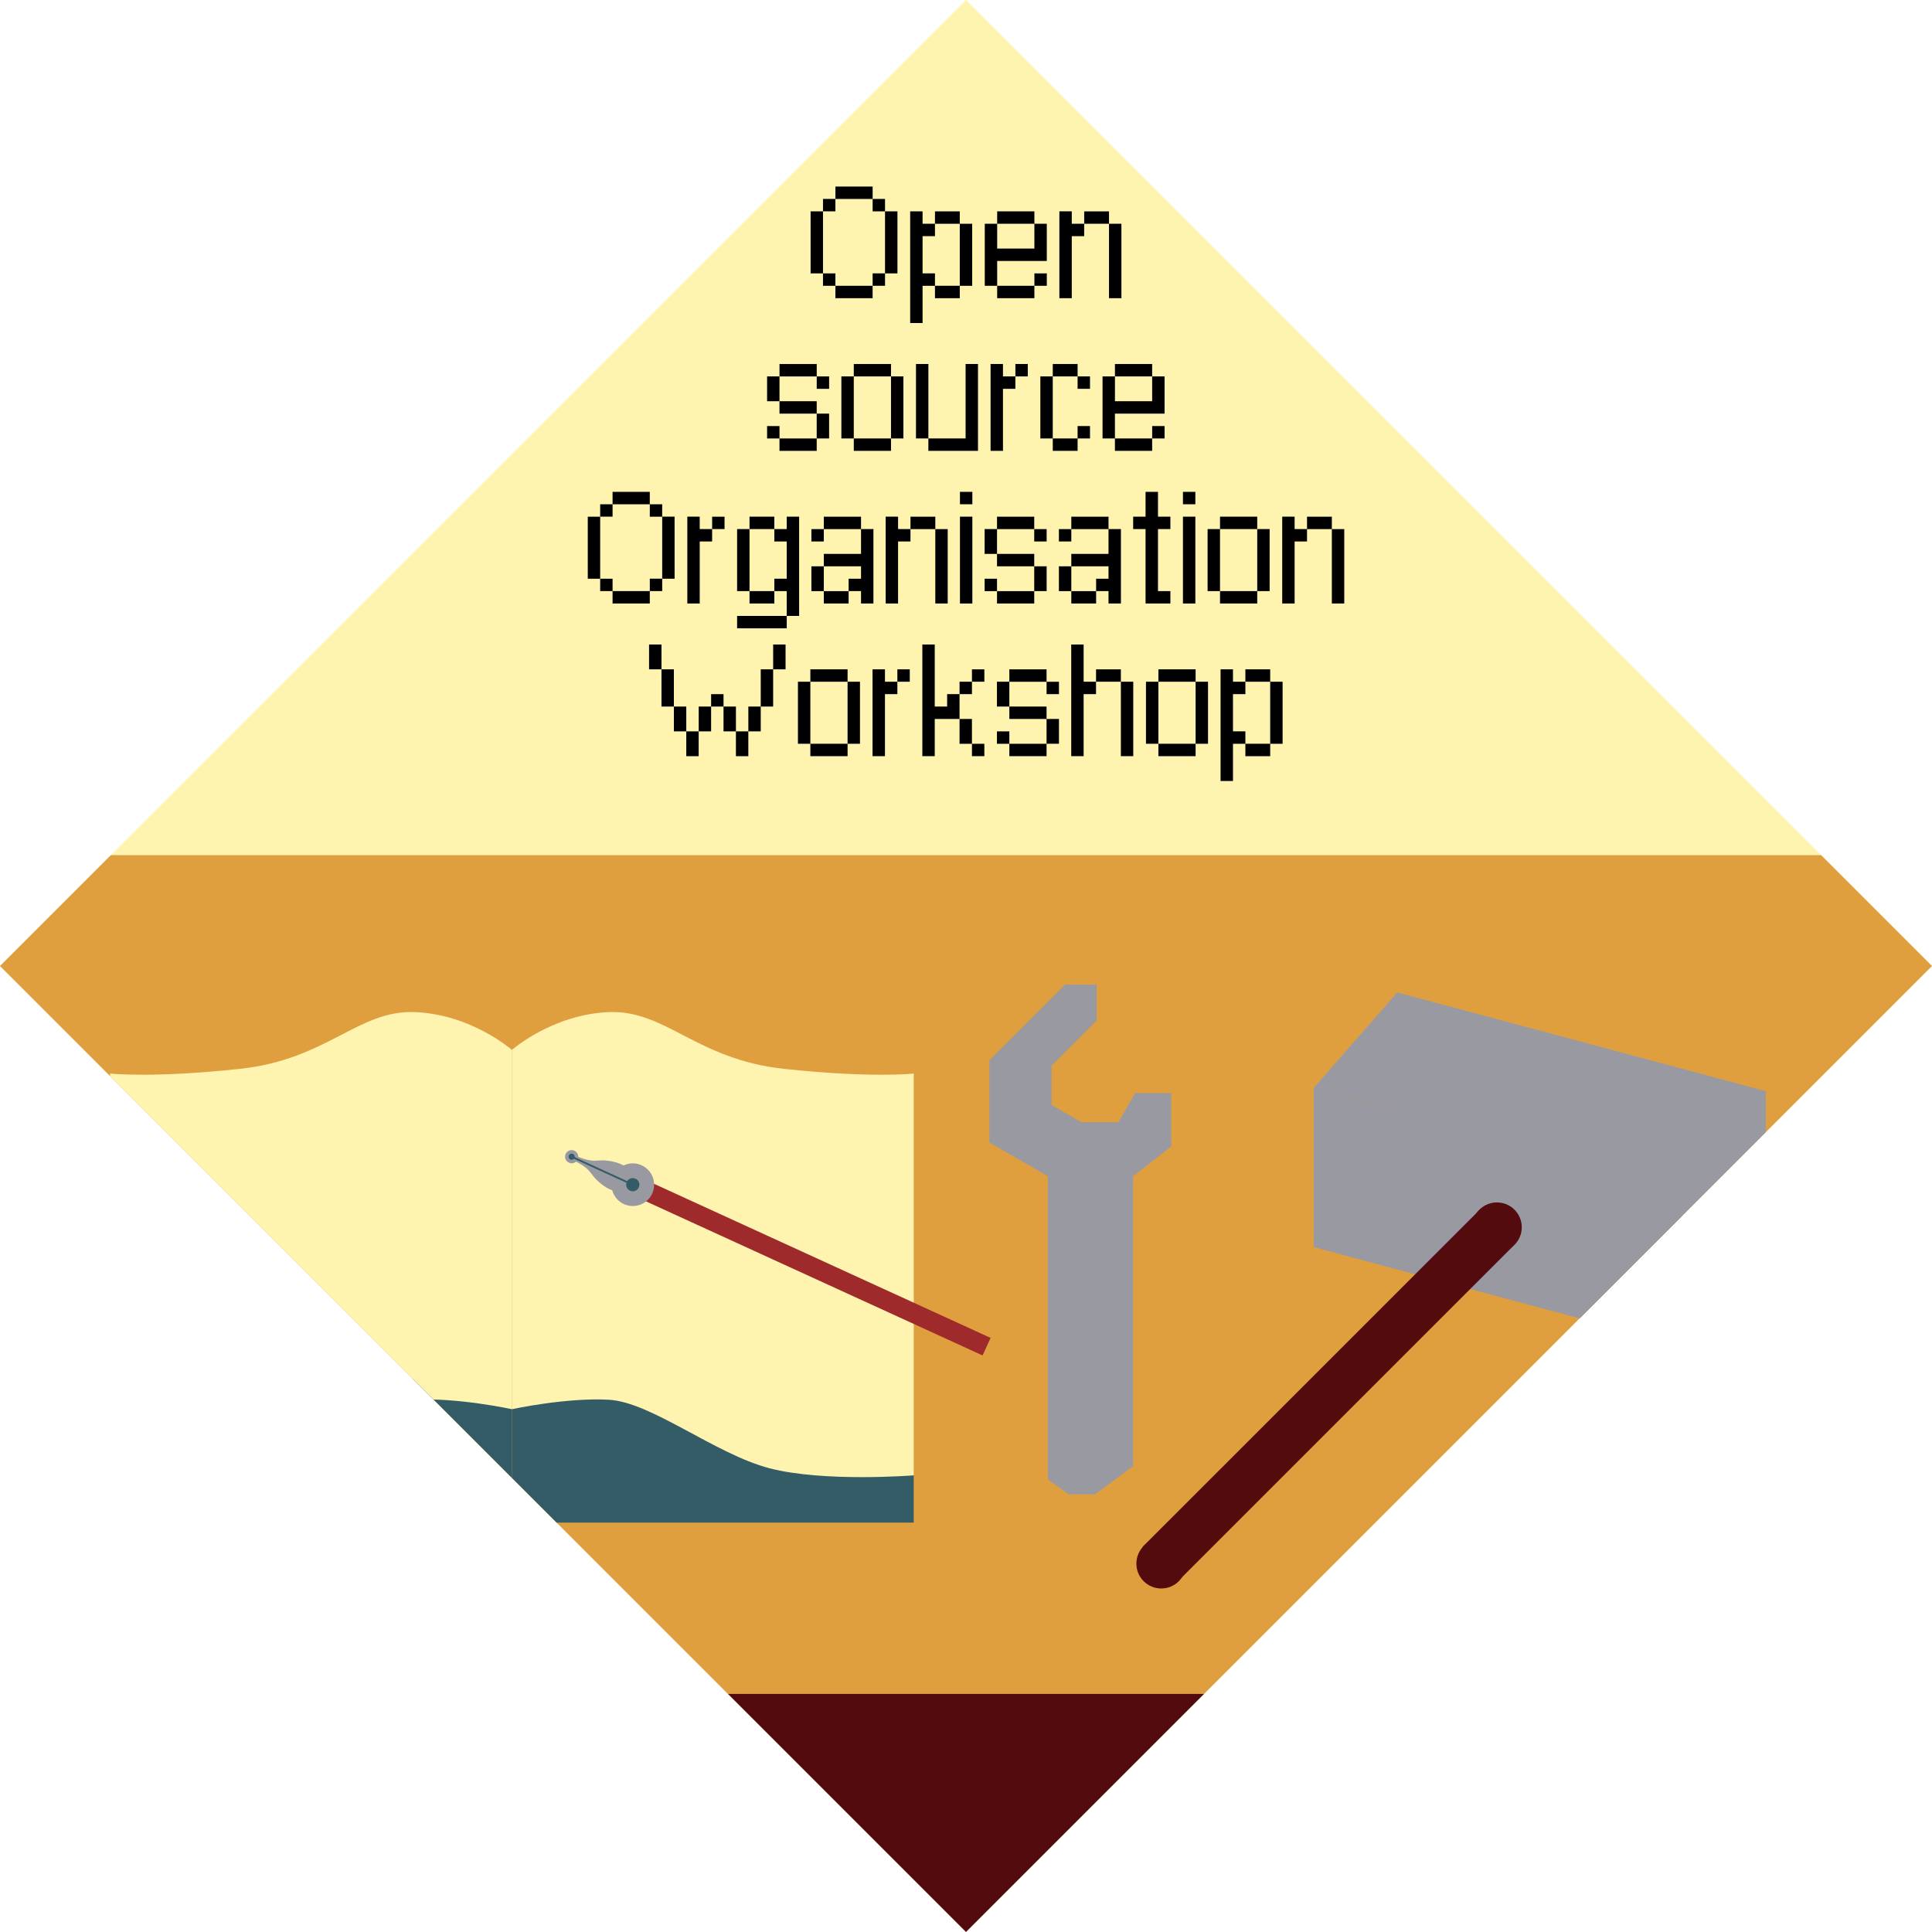
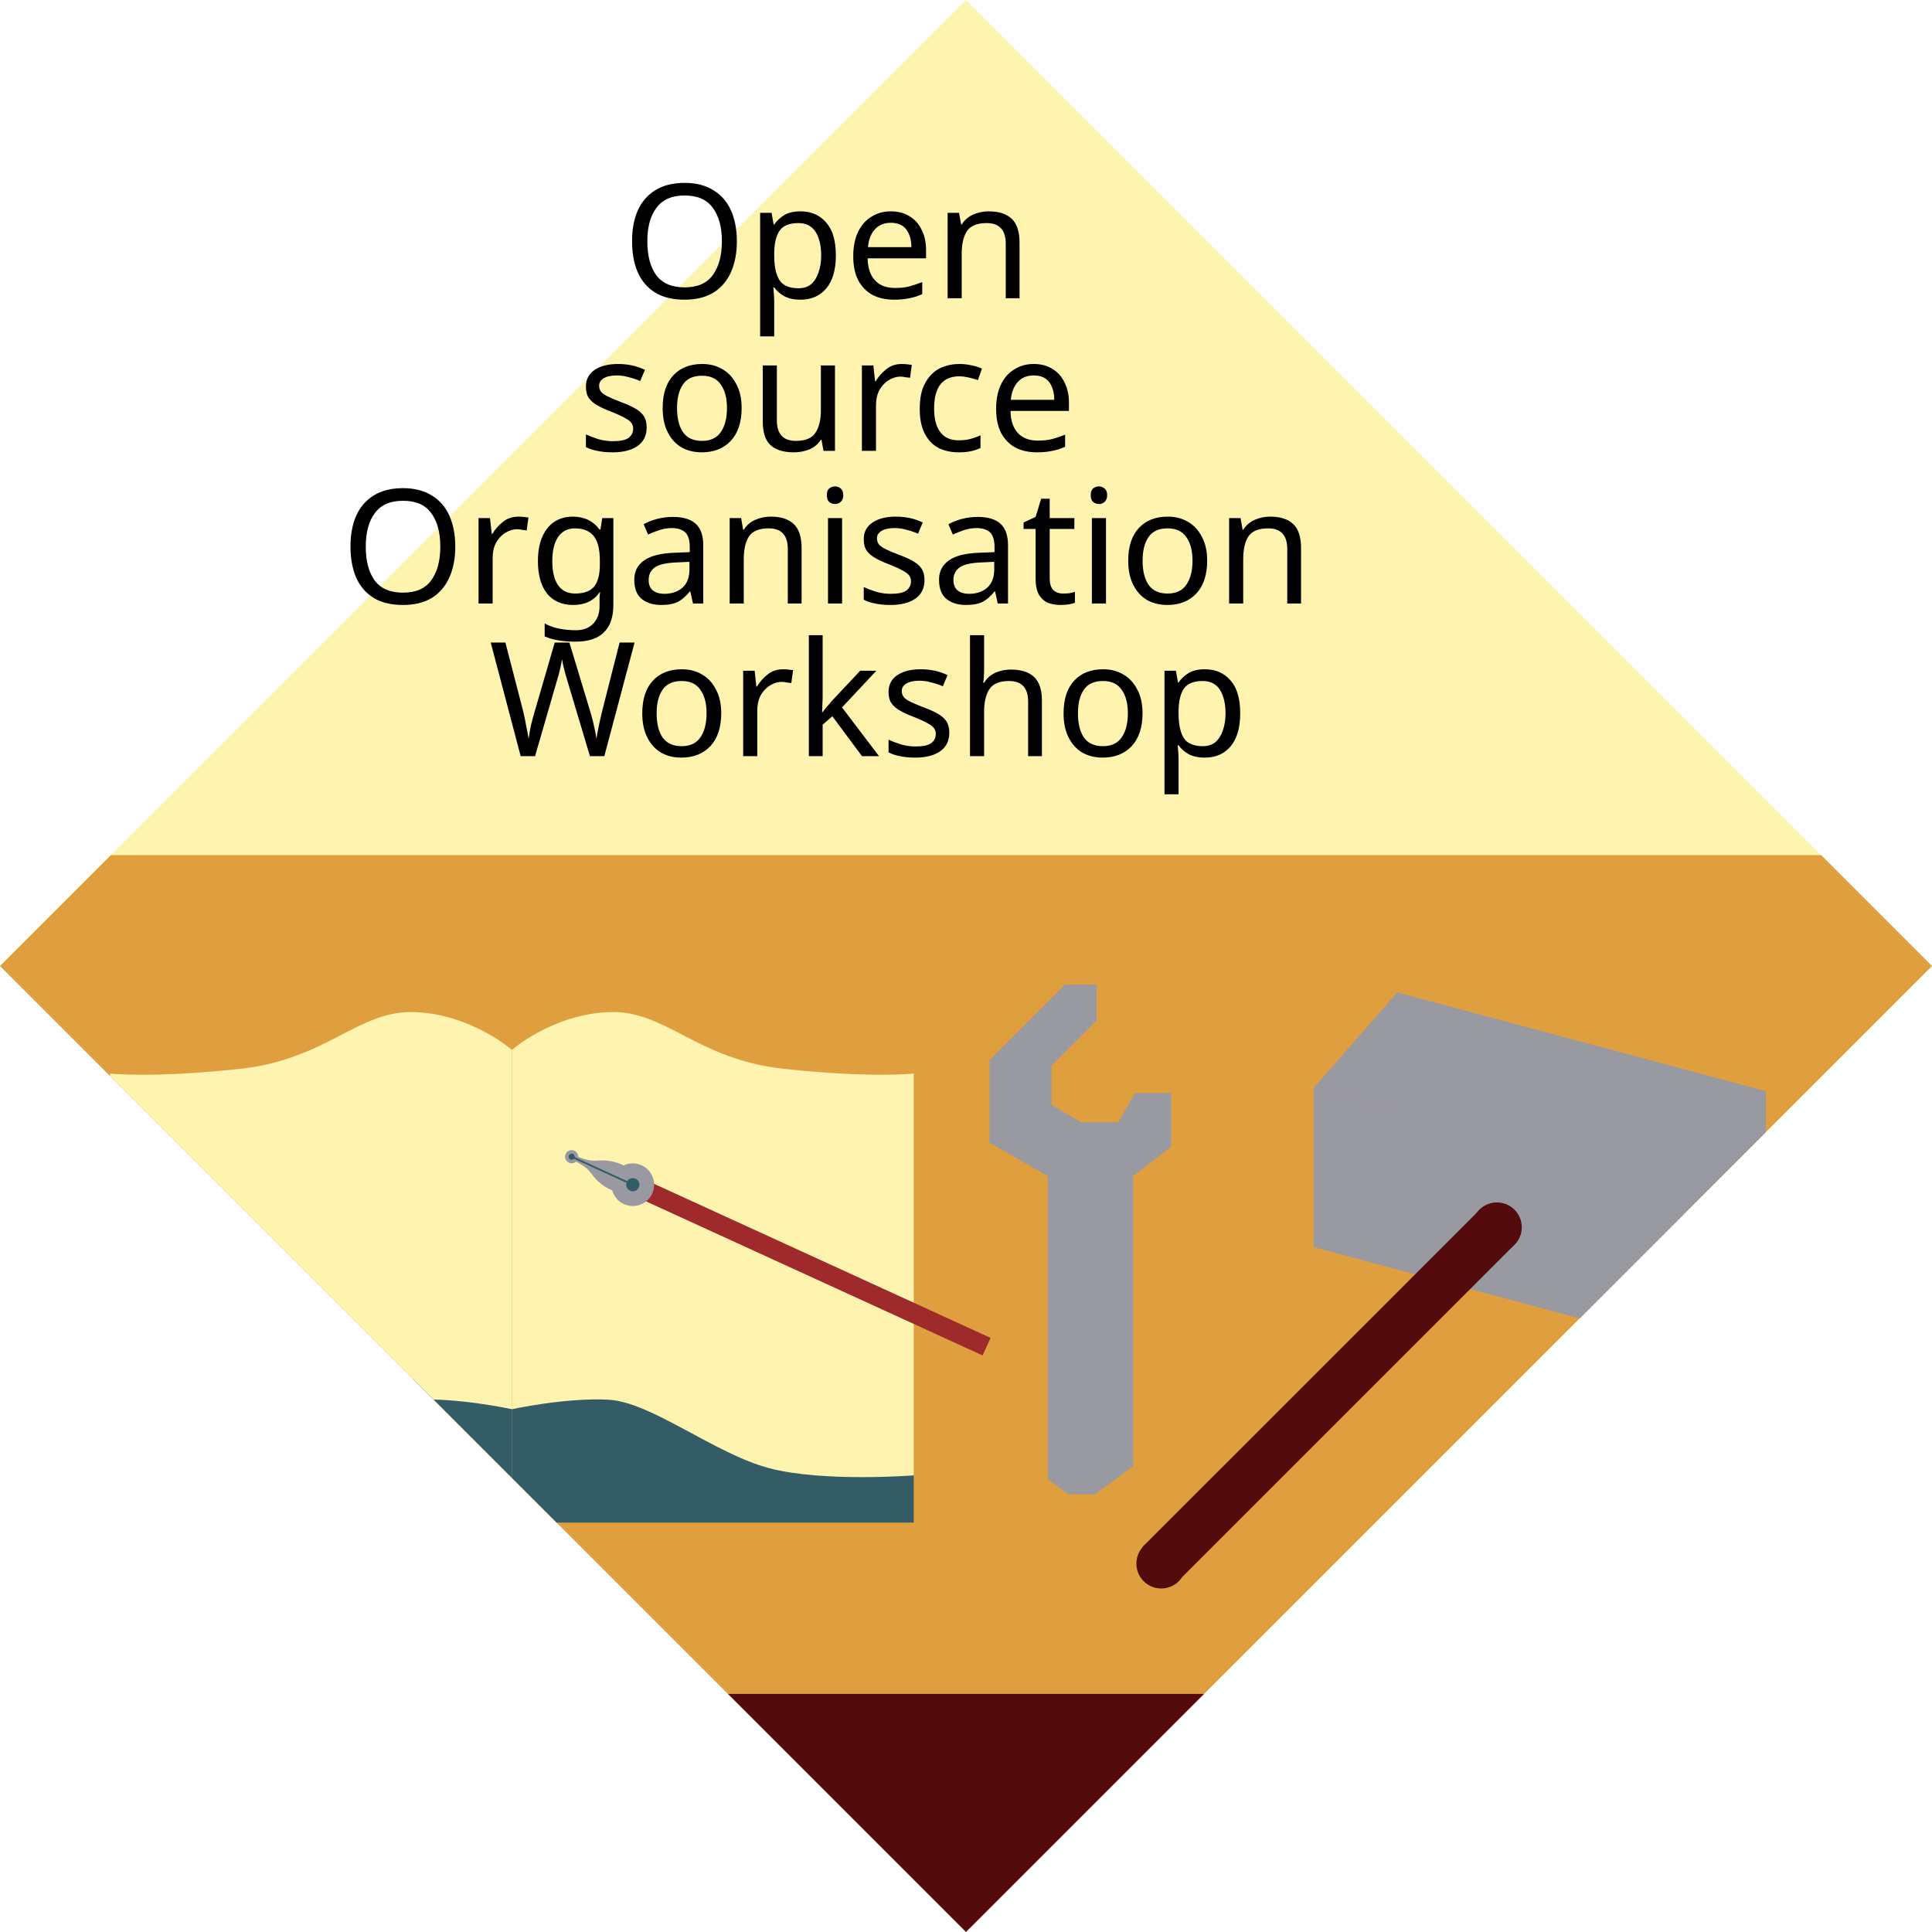
<svg xmlns="http://www.w3.org/2000/svg" width="102.84mm" height="102.84mm" viewBox="0 0 102.84 102.84" version="1.1" id="svg5">
  <defs id="defs2">
    <rect x="-208.639" y="-1.333" width="281.296" height="189.309" id="rect3597" />
    <meshgradient id="meshgradient15493" gradientUnits="userSpaceOnUse" x="-8.231" y="45.519">
      <meshrow id="meshrow15495">
        <meshpatch id="meshpatch15497">
          <stop path="c 39.325,0  78.65,0  117.975,0" style="stop-color:#ffffff;stop-opacity:1" id="stop15499" />
          <stop path="c 0,19.577  0,39.153  0,58.73" style="stop-color:#000000;stop-opacity:1" id="stop15501" />
          <stop path="c -39.325,0  -78.65,0  -117.975,0" style="stop-color:#ffffff;stop-opacity:1" id="stop15503" />
          <stop path="c 0,-19.577  0,-39.153  0,-58.73" style="stop-color:#000000;stop-opacity:1" id="stop15505" />
        </meshpatch>
      </meshrow>
    </meshgradient>
    <clipPath clipPathUnits="userSpaceOnUse" id="clipPath15699">
      <path style="fill:#fff3b0;fill-opacity:1;stroke-width:5.537;stroke-linejoin:bevel" id="path15701" transform="matrix(0.2645833,0,0,0.2645833,-35.61675,-37.02766)" d="M 523.299,334.29 328.957,528.632 134.614,334.29 328.957,139.947 Z" />
    </clipPath>
  </defs>
  <g id="layer1" transform="translate(-35.61675,-37.02766)">
    <path style="fill:#fff3b0;fill-opacity:1;stroke-width:5.537;stroke-linejoin:bevel" id="path846" d="M 523.299,334.29 328.957,528.632 134.614,334.29 328.957,139.947 Z" transform="scale(0.2645833)" />
-     <g aria-label="Open source Organisation Workshop" id="text1489" style="font-size:8.467px;line-height:0.95;stroke-width:0.265">
-       <path d="m 83.387,51.58 h -0.66 v -3.302 h -0.66 v -0.66 h -1.981 v -0.66 h 1.981 v 0.66 h 0.66 v 0.66 h 0.66 z m -3.302,0.66 h -0.66 v -0.66 h -0.66 v -3.302 h 0.66 v 3.302 h 0.66 z m 1.981,0 v 0.66 h -1.981 v -0.66 z m -1.981,-4.623 v 0.66 h -0.66 v -0.66 z m 2.642,3.962 v 0.66 h -0.66 v -0.66 z" style="font-family:'C&amp;C Red Alert [LAN]';-inkscape-font-specification:'C&amp;C Red Alert [LAN]';text-align:center;text-anchor:middle" id="path865" />
-       <path d="m 86.706,52.901 h -1.321 v -0.66 h -0.66 v 1.981 h -0.66 v -5.944 h 0.66 v 0.66 h 0.66 v 0.66 h -0.66 v 1.981 h 0.66 v 0.66 h 1.321 z m 0.66,-0.66 h -0.66 v -3.302 h -1.321 v -0.66 h 1.321 v 0.66 h 0.66 z" style="font-family:'C&amp;C Red Alert [LAN]';-inkscape-font-specification:'C&amp;C Red Alert [LAN]';text-align:center;text-anchor:middle" id="path867" />
-       <path d="m 88.036,52.24 v -3.302 h 0.66 v 1.321 h 1.981 v -1.321 H 88.696 v -0.66 h 1.981 v 0.66 h 0.66 v 1.981 H 88.696 v 1.321 h 1.981 v 0.66 H 88.696 v -0.66 z m 3.302,0 h -0.66 v -0.66 h 0.66 z" style="font-family:'C&amp;C Red Alert [LAN]';-inkscape-font-specification:'C&amp;C Red Alert [LAN]';text-align:center;text-anchor:middle" id="path869" />
-       <path d="m 92.667,48.278 v 0.66 h 0.66 v 0.66 h -0.66 v 3.302 h -0.66 v -4.623 z m 2.642,4.623 h -0.66 v -3.962 h -1.321 v -0.66 h 1.321 v 0.66 h 0.66 z" style="font-family:'C&amp;C Red Alert [LAN]';-inkscape-font-specification:'C&amp;C Red Alert [LAN]';text-align:center;text-anchor:middle" id="path871" />
-       <path d="m 77.109,58.385 h 1.981 v 0.66 h 0.66 v 1.321 h -0.66 v -1.321 h -1.981 v -0.66 h -0.66 v -1.321 h 0.66 z m 2.642,-0.66 h -0.66 v -0.66 h -1.981 v -0.66 h 1.981 v 0.66 h 0.66 z m -2.642,2.642 h -0.66 v -0.66 h 0.66 v 0.66 h 1.981 v 0.66 h -1.981 z" style="font-family:'C&amp;C Red Alert [LAN]';-inkscape-font-specification:'C&amp;C Red Alert [LAN]';text-align:center;text-anchor:middle" id="path873" />
-       <path d="m 83.705,60.366 h -0.66 v -3.302 h -1.981 v -0.66 h 1.981 v 0.66 h 0.66 z m -3.302,0 v -3.302 h 0.66 v 3.302 z m 2.642,0 v 0.66 h -1.981 v -0.66 z" style="font-family:'C&amp;C Red Alert [LAN]';-inkscape-font-specification:'C&amp;C Red Alert [LAN]';text-align:center;text-anchor:middle" id="path875" />
-       <path d="m 85.034,60.366 h 1.981 v -3.962 h 0.66 v 4.623 h -2.642 z m -0.66,0 v -3.962 h 0.66 v 3.962 z" style="font-family:'C&amp;C Red Alert [LAN]';-inkscape-font-specification:'C&amp;C Red Alert [LAN]';text-align:center;text-anchor:middle" id="path877" />
-       <path d="m 89.005,56.404 v 0.66 h 0.66 v 0.66 h -0.66 v 3.302 h -0.66 v -4.623 z m 1.321,0.66 h -0.66 v -0.66 h 0.66 z" style="font-family:'C&amp;C Red Alert [LAN]';-inkscape-font-specification:'C&amp;C Red Alert [LAN]';text-align:center;text-anchor:middle" id="path879" />
-       <path d="m 90.995,60.366 v -3.302 h 0.66 v 3.302 z m 2.642,-2.642 h -0.66 v -0.66 h -1.321 v -0.66 h 1.321 v 0.66 h 0.66 z m -0.66,2.642 v 0.66 h -1.321 v -0.66 z m 0.66,-0.66 v 0.66 h -0.66 v -0.66 z" style="font-family:'C&amp;C Red Alert [LAN]';-inkscape-font-specification:'C&amp;C Red Alert [LAN]';text-align:center;text-anchor:middle" id="path881" />
-       <path d="m 94.305,60.366 v -3.302 h 0.66 v 1.321 h 1.981 v -1.321 h -1.981 v -0.66 h 1.981 v 0.66 h 0.66 v 1.981 h -2.642 v 1.321 h 1.981 v 0.66 h -1.981 v -0.66 z m 3.302,0 h -0.66 v -0.66 h 0.66 z" style="font-family:'C&amp;C Red Alert [LAN]';-inkscape-font-specification:'C&amp;C Red Alert [LAN]';text-align:center;text-anchor:middle" id="path883" />
-       <path d="m 71.526,67.832 h -0.66 v -3.302 h -0.66 v -0.66 H 68.224 V 63.209 h 1.981 v 0.66 h 0.66 v 0.66 h 0.66 z m -3.302,0.66 h -0.66 v -0.66 h -0.66 v -3.302 h 0.66 v 3.302 h 0.66 z m 1.981,0 v 0.66 H 68.224 V 68.492 Z M 68.224,63.869 v 0.66 h -0.66 v -0.66 z m 2.642,3.962 v 0.66 h -0.66 v -0.66 z" style="font-family:'C&amp;C Red Alert [LAN]';-inkscape-font-specification:'C&amp;C Red Alert [LAN]';text-align:center;text-anchor:middle" id="path885" />
-       <path d="m 72.863,64.53 v 0.66 h 0.66 v 0.66 H 72.863 v 3.302 h -0.66 v -4.623 z m 1.321,0.66 h -0.66 v -0.66 h 0.66 z" style="font-family:'C&amp;C Red Alert [LAN]';-inkscape-font-specification:'C&amp;C Red Alert [LAN]';text-align:center;text-anchor:middle" id="path887" />
-       <path d="m 76.834,65.19 h -1.321 v -0.66 h 1.321 v 0.66 h 0.66 v -0.66 h 0.66 v 5.283 h -0.66 v -1.321 h -0.66 v -0.66 h 0.66 v -1.981 h -0.66 z m -1.981,3.302 v -3.302 h 0.66 v 3.302 z m 2.642,1.321 v 0.66 h -2.642 v -0.66 z m -0.66,-1.321 v 0.66 h -1.321 v -0.66 z" style="font-family:'C&amp;C Red Alert [LAN]';-inkscape-font-specification:'C&amp;C Red Alert [LAN]';text-align:center;text-anchor:middle" id="path889" />
-       <path d="m 81.449,64.53 v 0.66 h 0.66 v 3.962 h -0.66 v -0.66 h -0.66 v -0.66 h 0.66 v -0.66 h -1.981 v -0.66 h 1.981 v -1.321 h -1.981 v -0.66 z m -0.66,4.623 h -1.321 v -0.66 h -0.66 v -1.321 h 0.66 v 1.321 h 1.321 z m -1.321,-3.962 v 0.66 h -0.66 v -0.66 z" style="font-family:'C&amp;C Red Alert [LAN]';-inkscape-font-specification:'C&amp;C Red Alert [LAN]';text-align:center;text-anchor:middle" id="path891" />
-       <path d="m 83.421,64.53 v 0.66 h 0.66 v 0.66 h -0.66 v 3.302 h -0.66 v -4.623 z m 2.642,4.623 h -0.66 v -3.962 h -1.321 v -0.66 h 1.321 v 0.66 h 0.66 z" style="font-family:'C&amp;C Red Alert [LAN]';-inkscape-font-specification:'C&amp;C Red Alert [LAN]';text-align:center;text-anchor:middle" id="path893" />
-       <path d="m 87.375,64.53 v 4.623 h -0.66 v -4.623 z m 0,-1.321 v 0.66 h -0.66 V 63.209 Z" style="font-family:'C&amp;C Red Alert [LAN]';-inkscape-font-specification:'C&amp;C Red Alert [LAN]';text-align:center;text-anchor:middle" id="path895" />
-       <path d="m 88.688,66.511 h 1.981 v 0.66 h 0.66 v 1.321 H 90.669 v -1.321 h -1.981 v -0.66 h -0.66 v -1.321 h 0.66 z m 2.642,-0.66 H 90.669 v -0.66 h -1.981 v -0.66 h 1.981 v 0.66 h 0.66 z m -2.642,2.642 h -0.66 v -0.66 h 0.66 v 0.66 h 1.981 v 0.66 h -1.981 z" style="font-family:'C&amp;C Red Alert [LAN]';-inkscape-font-specification:'C&amp;C Red Alert [LAN]';text-align:center;text-anchor:middle" id="path897" />
-       <path d="m 94.623,64.53 v 0.66 h 0.66 v 3.962 h -0.66 v -0.66 h -0.66 v -0.66 h 0.66 v -0.66 h -1.981 v -0.66 h 1.981 v -1.321 h -1.981 v -0.66 z m -0.66,4.623 h -1.321 v -0.66 h -0.66 v -1.321 h 0.66 v 1.321 h 1.321 z m -1.321,-3.962 v 0.66 h -0.66 v -0.66 z" style="font-family:'C&amp;C Red Alert [LAN]';-inkscape-font-specification:'C&amp;C Red Alert [LAN]';text-align:center;text-anchor:middle" id="path899" />
-       <path d="m 97.256,63.209 v 1.321 h 0.66 v 0.66 h -0.66 v 3.302 h 0.66 v 0.66 h -1.321 v -3.962 h -0.66 v -0.66 h 0.66 V 63.209 Z" style="font-family:'C&amp;C Red Alert [LAN]';-inkscape-font-specification:'C&amp;C Red Alert [LAN]';text-align:center;text-anchor:middle" id="path901" />
-       <path d="m 99.245,64.53 v 4.623 h -0.66 v -4.623 z m 0,-1.321 v 0.66 h -0.66 V 63.209 Z" style="font-family:'C&amp;C Red Alert [LAN]';-inkscape-font-specification:'C&amp;C Red Alert [LAN]';text-align:center;text-anchor:middle" id="path903" />
-       <path d="m 103.199,68.492 h -0.66 v -3.302 h -1.981 v -0.66 h 1.981 v 0.66 h 0.66 z m -3.302,0 v -3.302 h 0.66 v 3.302 z m 2.642,0 v 0.66 h -1.981 v -0.66 z" style="font-family:'C&amp;C Red Alert [LAN]';-inkscape-font-specification:'C&amp;C Red Alert [LAN]';text-align:center;text-anchor:middle" id="path905" />
-       <path d="m 104.529,64.53 v 0.66 h 0.66 v 0.66 h -0.66 v 3.302 h -0.66 v -4.623 z m 2.642,4.623 h -0.66 v -3.962 h -1.321 v -0.66 h 1.321 v 0.66 h 0.66 z" style="font-family:'C&amp;C Red Alert [LAN]';-inkscape-font-specification:'C&amp;C Red Alert [LAN]';text-align:center;text-anchor:middle" id="path907" />
-       <path d="m 70.827,72.656 h 0.66 v 1.981 h 0.66 v 1.321 h 0.66 v 1.321 h -0.66 v -1.321 H 71.487 V 74.637 h -0.66 v -1.981 h -0.66 v -1.321 h 0.66 z m 4.623,4.623 h -0.66 v -1.321 h -0.66 V 74.637 h -0.66 v -0.66 h 0.66 v 0.66 h 0.66 v 1.321 h 0.66 z m 1.321,-4.623 v 1.981 h -0.66 v -1.981 z m -3.302,1.981 v 1.321 h -0.66 V 74.637 Z m 2.642,0 v 1.321 h -0.66 V 74.637 Z m 1.321,-3.302 v 1.321 h -0.66 v -1.321 z" style="font-family:'C&amp;C Red Alert [LAN]';-inkscape-font-specification:'C&amp;C Red Alert [LAN]';text-align:center;text-anchor:middle" id="path909" />
-       <path d="m 81.393,76.618 h -0.66 V 73.316 H 78.752 v -0.66 h 1.981 v 0.66 h 0.66 z m -3.302,0 V 73.316 h 0.66 v 3.302 z m 2.642,0 v 0.66 H 78.752 v -0.66 z" style="font-family:'C&amp;C Red Alert [LAN]';-inkscape-font-specification:'C&amp;C Red Alert [LAN]';text-align:center;text-anchor:middle" id="path911" />
-       <path d="m 82.723,72.656 v 0.66 h 0.66 v 0.66 h -0.66 v 3.302 H 82.062 V 72.656 Z m 1.321,0.66 h -0.66 v -0.66 h 0.66 z" style="font-family:'C&amp;C Red Alert [LAN]';-inkscape-font-specification:'C&amp;C Red Alert [LAN]';text-align:center;text-anchor:middle" id="path913" />
-       <path d="m 88.014,77.279 h -0.66 v -0.66 h -0.66 v -1.321 h -1.321 v 1.981 h -0.66 v -5.944 h 0.66 v 3.302 h 0.66 v -0.66 h 0.66 v 1.321 h 0.66 v 1.321 h 0.66 z m 0,-4.623 v 0.66 h -0.66 v -0.66 z m -0.66,0.66 v 0.66 h -0.66 v -0.66 z" style="font-family:'C&amp;C Red Alert [LAN]';-inkscape-font-specification:'C&amp;C Red Alert [LAN]';text-align:center;text-anchor:middle" id="path915" />
-       <path d="m 89.344,74.637 h 1.981 v 0.66 h 0.66 v 1.321 h -0.66 v -1.321 H 89.344 V 74.637 h -0.66 v -1.321 h 0.66 z m 2.642,-0.66 h -0.66 v -0.66 H 89.344 v -0.66 h 1.981 v 0.66 h 0.66 z m -2.642,2.642 h -0.66 v -0.66 h 0.66 v 0.66 h 1.981 v 0.66 H 89.344 Z" style="font-family:'C&amp;C Red Alert [LAN]';-inkscape-font-specification:'C&amp;C Red Alert [LAN]';text-align:center;text-anchor:middle" id="path917" />
-       <path d="m 93.298,71.335 v 1.981 h 0.66 v 0.66 h -0.66 v 3.302 h -0.66 v -5.944 z m 2.642,5.944 h -0.66 V 73.316 h -1.321 v -0.66 h 1.321 v 0.66 h 0.66 z" style="font-family:'C&amp;C Red Alert [LAN]';-inkscape-font-specification:'C&amp;C Red Alert [LAN]';text-align:center;text-anchor:middle" id="path919" />
-       <path d="m 99.919,76.618 h -0.66 V 73.316 h -1.981 v -0.66 h 1.981 v 0.66 h 0.66 z m -3.302,0 V 73.316 h 0.66 v 3.302 z m 2.642,0 v 0.66 h -1.981 v -0.66 z" style="font-family:'C&amp;C Red Alert [LAN]';-inkscape-font-specification:'C&amp;C Red Alert [LAN]';text-align:center;text-anchor:middle" id="path921" />
-       <path d="m 103.229,77.279 h -1.321 v -0.66 h -0.66 v 1.981 h -0.66 V 72.656 h 0.66 v 0.66 h 0.66 v 0.66 h -0.66 v 1.981 h 0.66 v 0.66 h 1.321 z m 0.66,-0.66 h -0.66 V 73.316 h -1.321 v -0.66 h 1.321 v 0.66 h 0.66 z" style="font-family:'C&amp;C Red Alert [LAN]';-inkscape-font-specification:'C&amp;C Red Alert [LAN]';text-align:center;text-anchor:middle" id="path923" />
-     </g>
+     <text xml:space="preserve" style="font-style:normal;font-weight:normal;font-size:8.467px;line-height:0.95;font-family:sans-serif;fill:#000000;fill-opacity:1;stroke:none;stroke-width:0.265" x="87.362" y="52.901" id="text1489">
+       <tspan id="tspan1487" style="font-style:normal;font-variant:normal;font-weight:normal;font-stretch:normal;font-size:8.467px;font-family:'C&amp;C Red Alert [LAN]';-inkscape-font-specification:'C&amp;C Red Alert [LAN]';text-align:center;text-anchor:middle;stroke-width:0.265" x="87.362" y="52.901">Open</tspan>
+       <tspan style="font-style:normal;font-variant:normal;font-weight:normal;font-stretch:normal;font-size:8.467px;font-family:'C&amp;C Red Alert [LAN]';-inkscape-font-specification:'C&amp;C Red Alert [LAN]';text-align:center;text-anchor:middle;stroke-width:0.265" x="87.362" y="61.027" id="tspan5383">source</tspan>
+       <tspan style="font-style:normal;font-variant:normal;font-weight:normal;font-stretch:normal;font-size:8.467px;font-family:'C&amp;C Red Alert [LAN]';-inkscape-font-specification:'C&amp;C Red Alert [LAN]';text-align:center;text-anchor:middle;stroke-width:0.265" x="87.362" y="69.153" id="tspan1491">Organisation</tspan>
+       <tspan style="font-style:normal;font-variant:normal;font-weight:normal;font-stretch:normal;font-size:8.467px;font-family:'C&amp;C Red Alert [LAN]';-inkscape-font-specification:'C&amp;C Red Alert [LAN]';text-align:center;text-anchor:middle;stroke-width:0.265" x="87.362" y="77.279" id="tspan1493">Workshop</tspan>
+     </text>
  </g>
  <g id="layer2">
    <g id="g15437" style="fill-opacity:1;fill:url(#meshgradient15493)" clip-path="url(#clipPath15699)">
      <path style="fill:#e09f3e;fill-opacity:1.0;stroke:none;stroke-width:0.265px;stroke-linecap:butt;stroke-linejoin:miter;stroke-opacity:1" d="M -2.12,45.519 H 109.744 V 90.165 H -8.231 V 45.644 Z" id="path7924" />
      <path style="fill:#540b0e;fill-opacity:1.0;stroke:none;stroke-width:0.149px;stroke-linecap:butt;stroke-linejoin:miter;stroke-opacity:1" d="M -2.12,104.249 H 109.744 V 90.165 H -8.231 v 14.044 z" id="path7924-7" />
      <path style="fill:#335c67;fill-opacity:1.0;stroke:none;stroke-width:0.267px;stroke-linecap:butt;stroke-linejoin:miter;stroke-opacity:1" d="m 48.637,78.533 v 2.516 h -21.388 v -6.039 l 2.894,-2.013 12.958,2.013 z" id="path8140" />
      <path style="fill:#fff3b0;fill-opacity:1.0;stroke:none;stroke-width:0.267px;stroke-linecap:butt;stroke-linejoin:miter;stroke-opacity:1" d="M 27.249,75.011 V 55.887 c 0,0 2.139,-1.887 5.158,-2.013 3.019,-0.126 4.655,2.516 9.31,3.019 4.655,0.503 6.92,0.252 6.92,0.252 v 21.388 c 0,0 -4.781,0.377 -7.674,-0.377 -2.894,-0.755 -6.29,-3.523 -8.555,-3.648 -2.265,-0.126 -5.158,0.503 -5.158,0.503 z" id="path8138" />
      <path style="fill:#335c67;fill-opacity:1.0;stroke:none;stroke-width:0.267px;stroke-linecap:butt;stroke-linejoin:miter;stroke-opacity:1" d="m 5.861,78.533 v 2.516 H 27.249 v -6.039 l -2.894,-2.013 -12.958,2.013 z" id="path8140-6" />
      <path style="fill:#fff3b0;fill-opacity:1.0;stroke:none;stroke-width:0.267px;stroke-linecap:butt;stroke-linejoin:miter;stroke-opacity:1" d="M 27.249,75.011 V 55.887 c 0,0 -2.139,-1.887 -5.158,-2.013 -3.019,-0.126 -4.655,2.516 -9.31,3.019 -4.655,0.503 -6.92,0.252 -6.92,0.252 v 21.388 c 0,0 4.781,0.377 7.674,-0.377 2.894,-0.755 6.29,-3.523 8.555,-3.648 2.265,-0.126 5.158,0.503 5.158,0.503 z" id="path8138-4" />
      <g id="g15385" transform="translate(66.4899,-10.22922)" style="fill-opacity:1.0">
        <path style="fill:none;stroke:#9e2a2b;stroke-width:1.027;stroke-linecap:butt;stroke-linejoin:miter;stroke-miterlimit:4;stroke-dasharray:none;stroke-opacity:1;fill-opacity:1.0" d="m -32.171,73.582 c 0.187,0.085 18.197,8.33 18.197,8.33" id="path8426" />
        <circle style="fill:#9999a1;fill-opacity:1.0;stroke:none;stroke-width:2.525;stroke-linejoin:bevel;stroke-miterlimit:4;stroke-dasharray:none;stroke-opacity:1" id="path8598" cx="0.676" cy="80.295" r="1.135" transform="rotate(24.59642)" />
        <g id="g9379" transform="matrix(0.5291268,0.2422132,-0.2422132,0.5291268,-12.89471,2.499613)" style="fill:#9999a1;fill-opacity:1.0;stroke:none">
          <path style="fill:#9999a1;fill-opacity:1.0;stroke:none;stroke-width:0.1;stroke-linecap:butt;stroke-linejoin:miter;stroke-miterlimit:4;stroke-dasharray:none;stroke-opacity:1" d="m 16.846,125.985 c -1.565,-0.397 -1.091,-0.904 -3.593,-0.904 v -0.456 c 2.502,10e-6 2.028,-0.507 3.593,-0.904 1.565,-0.397 2.16,0.287 2.16,0.287 v 1.691 c 0,0 -0.595,0.683 -2.16,0.287 z" id="path8870-8" />
        </g>
        <circle style="fill:#9999a1;fill-opacity:1.0;stroke:none;stroke-width:0.782;stroke-linejoin:bevel;stroke-miterlimit:4;stroke-dasharray:none;stroke-opacity:1" id="path8598-8" cx="-2.904" cy="80.295" r="0.351" transform="rotate(24.59642)" />
        <circle style="fill:#335c67;fill-opacity:1.0;stroke:none;stroke-width:0.782;stroke-linejoin:bevel;stroke-miterlimit:4;stroke-dasharray:none;stroke-opacity:1" id="path8598-8-0" cx="0.676" cy="80.295" r="0.351" transform="rotate(24.59642)" />
        <circle style="fill:#335c67;fill-opacity:1.0;stroke:none;stroke-width:0.363;stroke-linejoin:bevel;stroke-miterlimit:4;stroke-dasharray:none;stroke-opacity:1" id="path8598-8-0-9" cx="-2.904" cy="80.295" r="0.163" transform="rotate(24.59642)" />
        <path style="fill:none;stroke:#335c67;stroke-width:0.096;stroke-linecap:butt;stroke-linejoin:miter;stroke-miterlimit:4;stroke-dasharray:none;stroke-opacity:1;fill-opacity:1.0" d="m -36.038,71.812 3.172,1.452" id="path11672" />
      </g>
      <path style="fill:#9999a1;fill-opacity:1.0;stroke:none;stroke-width:0.265px;stroke-linecap:butt;stroke-linejoin:miter;stroke-opacity:1" d="m 69.927,57.912 v 8.466 l 19.627,5.259 v -8.466 l -19.627,-5.259" id="path12877" />
      <path style="fill:#9999a1;fill-opacity:1.0;stroke:none;stroke-width:0.265px;stroke-linecap:butt;stroke-linejoin:miter;stroke-opacity:1" d="m 74.37,52.832 v 8.466 l 19.627,5.259 V 58.091 L 74.37,52.832" id="path12877-0" />
      <path style="fill:#9999a1;fill-opacity:1.0;stroke:none;stroke-width:0.265px;stroke-linecap:butt;stroke-linejoin:miter;stroke-opacity:1" d="m 69.927,57.912 4.443,-5.08 19.627,5.259 -4.443,5.08 -19.627,-5.259" id="path13231" />
      <path style="fill:#9999a1;fill-opacity:1.0;stroke:none;stroke-width:0.265px;stroke-linecap:butt;stroke-linejoin:miter;stroke-opacity:1" d="m 69.927,66.377 4.443,-5.08 19.627,5.259 -4.443,5.08 -19.627,-5.259" id="path13231-9" />
      <g id="g12617" style="fill-opacity:1.0">
        <circle style="fill:#540b0e;fill-opacity:1.0;stroke:none;stroke-width:0.265;stroke-linejoin:bevel;stroke-miterlimit:4;stroke-dasharray:none;stroke-opacity:1" id="path11995" cx="61.812" cy="83.232" r="1.323" />
        <circle style="fill:#540b0e;fill-opacity:1.0;stroke:none;stroke-width:0.265;stroke-linejoin:bevel;stroke-miterlimit:4;stroke-dasharray:none;stroke-opacity:1" id="path11995-7" cx="79.681" cy="65.328" r="1.323" />
        <path style="fill:#540b0e;fill-opacity:1.0;stroke:#540b0e;stroke-width:0.265px;stroke-linecap:butt;stroke-linejoin:miter;stroke-opacity:1" d="M 60.997,82.349 62.551,84.135 80.364,66.322 78.81,64.537 Z" id="path12190" />
      </g>
      <path style="fill:#9999a1;fill-opacity:1.0;stroke:none;stroke-width:0.265px;stroke-linecap:butt;stroke-linejoin:miter;stroke-opacity:1" d="m 56.878,79.541 h 1.411 l 2.028,-1.499 V 62.61 h -4.541 v 16.137 z" id="path13756" />
      <path style="fill:#9999a1;fill-opacity:1.0;stroke:none;stroke-width:0.265px;stroke-linecap:butt;stroke-linejoin:miter;stroke-opacity:1" d="M 55.776,62.61 52.668,60.816 V 56.437 L 56.691,52.414 h 1.686 v 1.907 l -2.403,2.403 v 2.094 l 1.599,0.923 h 1.95 l 0.899,-1.556 h 1.923 v 2.838 l -2.028,1.587" id="path13758" />
    </g>
  </g>
</svg>
